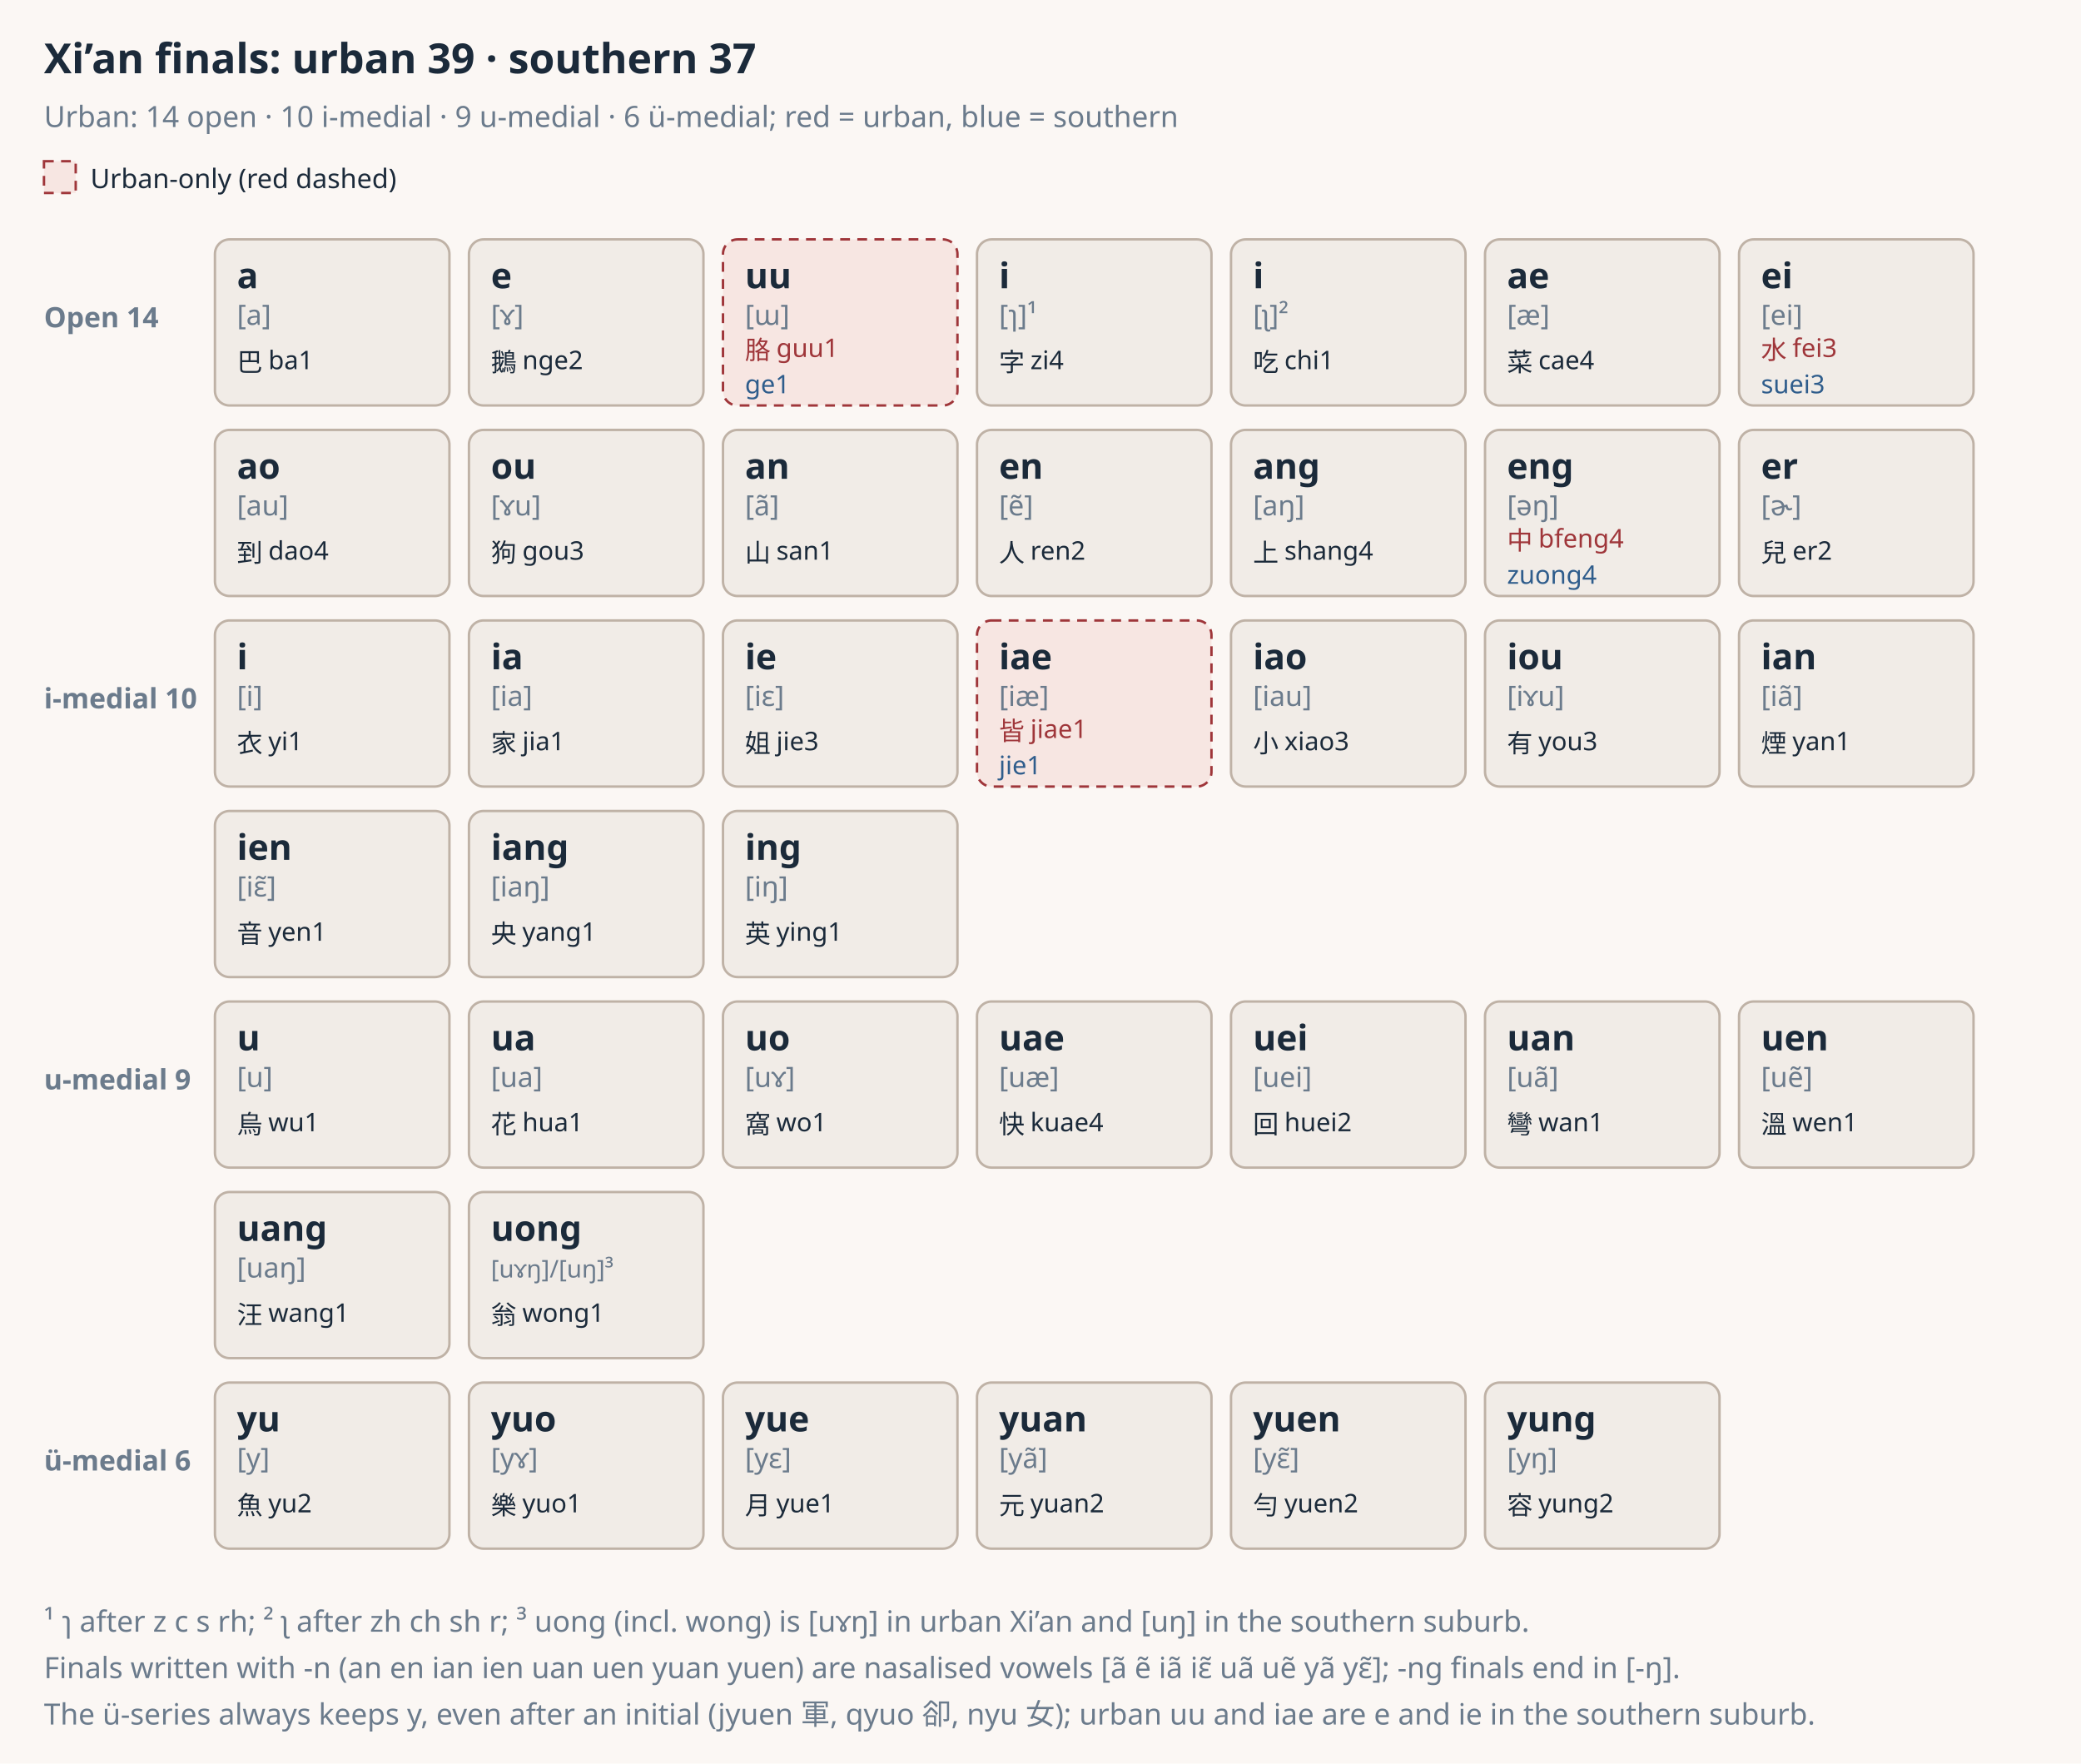
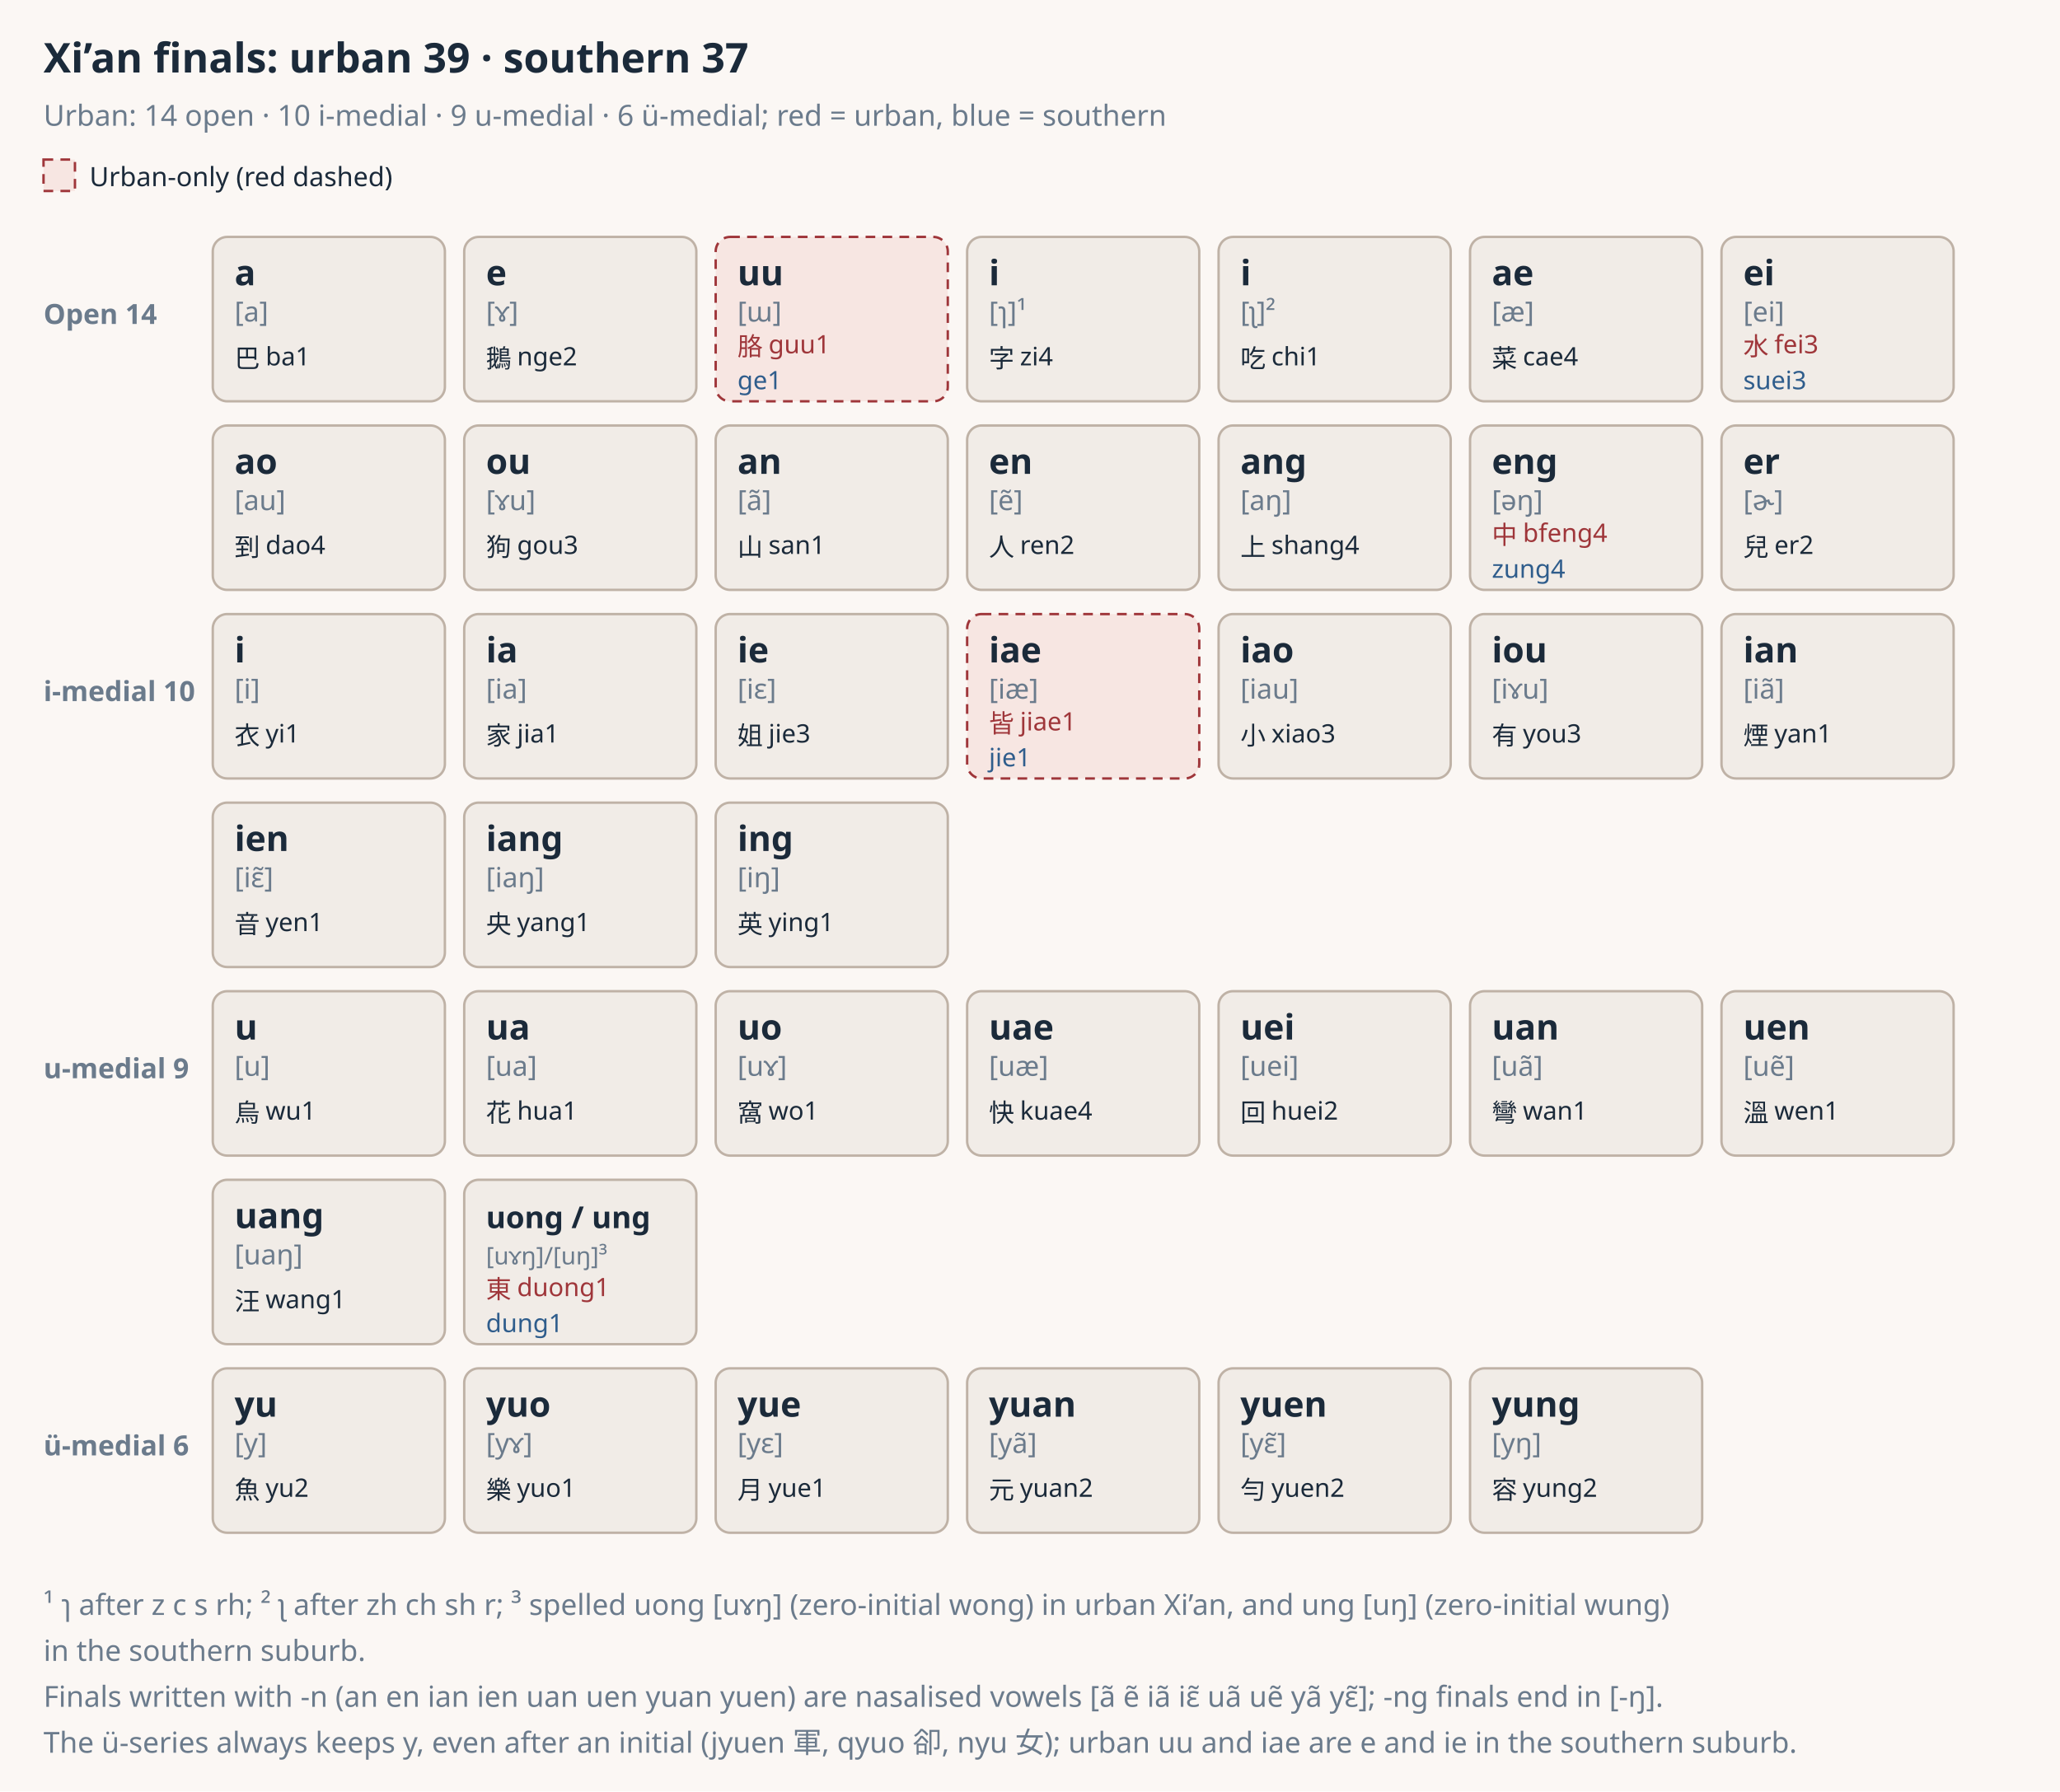
- <svg xmlns="http://www.w3.org/2000/svg" width="852" height="722" viewBox="0 0 852 722" font-family="'Noto Sans','Helvetica Neue',Arial,'Noto Sans SC',sans-serif">
-   <rect width="852" height="722" fill="#FBF7F4" />
+ <svg xmlns="http://www.w3.org/2000/svg" width="852" height="741" viewBox="0 0 852 741" font-family="'Noto Sans','Helvetica Neue',Arial,'Noto Sans SC',sans-serif">
+   <rect width="852" height="741" fill="#FBF7F4" />
  <text x="18" y="30" font-size="17" fill="#1b2a3a" font-weight="bold" text-anchor="start">Xi’an finals: urban 39 · southern 37</text>
  <text x="18" y="52" font-size="12" fill="#6b7b8c" font-weight="normal" text-anchor="start">Urban: 14 open · 10 i-medial · 9 u-medial · 6 ü-medial; red = urban, blue = southern</text>
  <rect x="18" y="66" width="13" height="13" fill="#f7e6e2" stroke="#9f363a" stroke-dasharray="4 3" />
  <text x="37" y="77" font-size="11" fill="#1b2a3a" font-weight="normal" text-anchor="start">Urban-only (red dashed)</text>
  <text x="18" y="134" font-size="11.5" fill="#6b7b8c" font-weight="bold" text-anchor="start">Open 14</text>
  <rect x="88" y="98" width="96" height="68" rx="6" fill="#f1ece7" stroke="#bfb2a6" />
  <text x="97" y="118" font-size="14.5" fill="#1b2a3a" font-weight="bold" text-anchor="start">a</text>
  <text x="97" y="133" font-size="11.5" fill="#6b7b8c" font-weight="normal" text-anchor="start">[a]</text>
  <text x="97" y="152" font-size="10.5" fill="#1b2a3a" font-weight="normal" text-anchor="start">巴 ba1</text>
  <rect x="192" y="98" width="96" height="68" rx="6" fill="#f1ece7" stroke="#bfb2a6" />
  <text x="201" y="118" font-size="14.5" fill="#1b2a3a" font-weight="bold" text-anchor="start">e</text>
  <text x="201" y="133" font-size="11.5" fill="#6b7b8c" font-weight="normal" text-anchor="start">[ɤ]</text>
  <text x="201" y="152" font-size="10.5" fill="#1b2a3a" font-weight="normal" text-anchor="start">鵝 nge2</text>
  <rect x="296" y="98" width="96" height="68" rx="6" fill="#f7e6e2" stroke="#9f363a" stroke-dasharray="4 3" />
  <text x="305" y="118" font-size="14.5" fill="#1b2a3a" font-weight="bold" text-anchor="start">uu</text>
  <text x="305" y="133" font-size="11.5" fill="#6b7b8c" font-weight="normal" text-anchor="start">[ɯ]</text>
  <text x="305" y="147" font-size="10.5" fill="#9f363a" font-weight="normal" text-anchor="start">胳 guu1</text>
  <text x="305" y="161" font-size="10.5" fill="#2f5d8c" font-weight="normal" text-anchor="start">ge1</text>
  <rect x="400" y="98" width="96" height="68" rx="6" fill="#f1ece7" stroke="#bfb2a6" />
  <text x="409" y="118" font-size="14.5" fill="#1b2a3a" font-weight="bold" text-anchor="start">i</text>
  <text x="409" y="133" font-size="11.5" fill="#6b7b8c" font-weight="normal" text-anchor="start">[ɿ]¹</text>
  <text x="409" y="152" font-size="10.5" fill="#1b2a3a" font-weight="normal" text-anchor="start">字 zi4</text>
  <rect x="504" y="98" width="96" height="68" rx="6" fill="#f1ece7" stroke="#bfb2a6" />
  <text x="513" y="118" font-size="14.5" fill="#1b2a3a" font-weight="bold" text-anchor="start">i</text>
  <text x="513" y="133" font-size="11.5" fill="#6b7b8c" font-weight="normal" text-anchor="start">[ʅ]²</text>
  <text x="513" y="152" font-size="10.5" fill="#1b2a3a" font-weight="normal" text-anchor="start">吃 chi1</text>
  <rect x="608" y="98" width="96" height="68" rx="6" fill="#f1ece7" stroke="#bfb2a6" />
  <text x="617" y="118" font-size="14.5" fill="#1b2a3a" font-weight="bold" text-anchor="start">ae</text>
  <text x="617" y="133" font-size="11.5" fill="#6b7b8c" font-weight="normal" text-anchor="start">[æ]</text>
  <text x="617" y="152" font-size="10.5" fill="#1b2a3a" font-weight="normal" text-anchor="start">菜 cae4</text>
  <rect x="712" y="98" width="96" height="68" rx="6" fill="#f1ece7" stroke="#bfb2a6" />
  <text x="721" y="118" font-size="14.5" fill="#1b2a3a" font-weight="bold" text-anchor="start">ei</text>
  <text x="721" y="133" font-size="11.5" fill="#6b7b8c" font-weight="normal" text-anchor="start">[ei]</text>
  <text x="721" y="147" font-size="10.5" fill="#9f363a" font-weight="normal" text-anchor="start">水 fei3</text>
  <text x="721" y="161" font-size="10.5" fill="#2f5d8c" font-weight="normal" text-anchor="start">suei3</text>
  <rect x="88" y="176" width="96" height="68" rx="6" fill="#f1ece7" stroke="#bfb2a6" />
  <text x="97" y="196" font-size="14.5" fill="#1b2a3a" font-weight="bold" text-anchor="start">ao</text>
  <text x="97" y="211" font-size="11.5" fill="#6b7b8c" font-weight="normal" text-anchor="start">[au]</text>
  <text x="97" y="230" font-size="10.5" fill="#1b2a3a" font-weight="normal" text-anchor="start">到 dao4</text>
  <rect x="192" y="176" width="96" height="68" rx="6" fill="#f1ece7" stroke="#bfb2a6" />
  <text x="201" y="196" font-size="14.5" fill="#1b2a3a" font-weight="bold" text-anchor="start">ou</text>
  <text x="201" y="211" font-size="11.5" fill="#6b7b8c" font-weight="normal" text-anchor="start">[ɤu]</text>
  <text x="201" y="230" font-size="10.5" fill="#1b2a3a" font-weight="normal" text-anchor="start">狗 gou3</text>
  <rect x="296" y="176" width="96" height="68" rx="6" fill="#f1ece7" stroke="#bfb2a6" />
  <text x="305" y="196" font-size="14.5" fill="#1b2a3a" font-weight="bold" text-anchor="start">an</text>
  <text x="305" y="211" font-size="11.5" fill="#6b7b8c" font-weight="normal" text-anchor="start">[ã]</text>
  <text x="305" y="230" font-size="10.5" fill="#1b2a3a" font-weight="normal" text-anchor="start">山 san1</text>
  <rect x="400" y="176" width="96" height="68" rx="6" fill="#f1ece7" stroke="#bfb2a6" />
  <text x="409" y="196" font-size="14.5" fill="#1b2a3a" font-weight="bold" text-anchor="start">en</text>
  <text x="409" y="211" font-size="11.5" fill="#6b7b8c" font-weight="normal" text-anchor="start">[ẽ]</text>
  <text x="409" y="230" font-size="10.5" fill="#1b2a3a" font-weight="normal" text-anchor="start">人 ren2</text>
  <rect x="504" y="176" width="96" height="68" rx="6" fill="#f1ece7" stroke="#bfb2a6" />
  <text x="513" y="196" font-size="14.5" fill="#1b2a3a" font-weight="bold" text-anchor="start">ang</text>
  <text x="513" y="211" font-size="11.5" fill="#6b7b8c" font-weight="normal" text-anchor="start">[aŋ]</text>
  <text x="513" y="230" font-size="10.5" fill="#1b2a3a" font-weight="normal" text-anchor="start">上 shang4</text>
  <rect x="608" y="176" width="96" height="68" rx="6" fill="#f1ece7" stroke="#bfb2a6" />
  <text x="617" y="196" font-size="14.5" fill="#1b2a3a" font-weight="bold" text-anchor="start">eng</text>
  <text x="617" y="211" font-size="11.5" fill="#6b7b8c" font-weight="normal" text-anchor="start">[əŋ]</text>
  <text x="617" y="225" font-size="10.5" fill="#9f363a" font-weight="normal" text-anchor="start">中 bfeng4</text>
-   <text x="617" y="239" font-size="10.5" fill="#2f5d8c" font-weight="normal" text-anchor="start">zuong4</text>
+   <text x="617" y="239" font-size="10.5" fill="#2f5d8c" font-weight="normal" text-anchor="start">zung4</text>
  <rect x="712" y="176" width="96" height="68" rx="6" fill="#f1ece7" stroke="#bfb2a6" />
  <text x="721" y="196" font-size="14.5" fill="#1b2a3a" font-weight="bold" text-anchor="start">er</text>
  <text x="721" y="211" font-size="11.5" fill="#6b7b8c" font-weight="normal" text-anchor="start">[ɚ]</text>
  <text x="721" y="230" font-size="10.5" fill="#1b2a3a" font-weight="normal" text-anchor="start">兒 er2</text>
  <text x="18" y="290" font-size="11.5" fill="#6b7b8c" font-weight="bold" text-anchor="start">i-medial 10</text>
  <rect x="88" y="254" width="96" height="68" rx="6" fill="#f1ece7" stroke="#bfb2a6" />
  <text x="97" y="274" font-size="14.5" fill="#1b2a3a" font-weight="bold" text-anchor="start">i</text>
  <text x="97" y="289" font-size="11.5" fill="#6b7b8c" font-weight="normal" text-anchor="start">[i]</text>
  <text x="97" y="308" font-size="10.5" fill="#1b2a3a" font-weight="normal" text-anchor="start">衣 yi1</text>
  <rect x="192" y="254" width="96" height="68" rx="6" fill="#f1ece7" stroke="#bfb2a6" />
  <text x="201" y="274" font-size="14.5" fill="#1b2a3a" font-weight="bold" text-anchor="start">ia</text>
  <text x="201" y="289" font-size="11.5" fill="#6b7b8c" font-weight="normal" text-anchor="start">[ia]</text>
  <text x="201" y="308" font-size="10.5" fill="#1b2a3a" font-weight="normal" text-anchor="start">家 jia1</text>
  <rect x="296" y="254" width="96" height="68" rx="6" fill="#f1ece7" stroke="#bfb2a6" />
  <text x="305" y="274" font-size="14.5" fill="#1b2a3a" font-weight="bold" text-anchor="start">ie</text>
  <text x="305" y="289" font-size="11.5" fill="#6b7b8c" font-weight="normal" text-anchor="start">[iɛ]</text>
  <text x="305" y="308" font-size="10.5" fill="#1b2a3a" font-weight="normal" text-anchor="start">姐 jie3</text>
  <rect x="400" y="254" width="96" height="68" rx="6" fill="#f7e6e2" stroke="#9f363a" stroke-dasharray="4 3" />
  <text x="409" y="274" font-size="14.5" fill="#1b2a3a" font-weight="bold" text-anchor="start">iae</text>
  <text x="409" y="289" font-size="11.5" fill="#6b7b8c" font-weight="normal" text-anchor="start">[iæ]</text>
  <text x="409" y="303" font-size="10.5" fill="#9f363a" font-weight="normal" text-anchor="start">皆 jiae1</text>
  <text x="409" y="317" font-size="10.5" fill="#2f5d8c" font-weight="normal" text-anchor="start">jie1</text>
  <rect x="504" y="254" width="96" height="68" rx="6" fill="#f1ece7" stroke="#bfb2a6" />
  <text x="513" y="274" font-size="14.5" fill="#1b2a3a" font-weight="bold" text-anchor="start">iao</text>
  <text x="513" y="289" font-size="11.5" fill="#6b7b8c" font-weight="normal" text-anchor="start">[iau]</text>
  <text x="513" y="308" font-size="10.5" fill="#1b2a3a" font-weight="normal" text-anchor="start">小 xiao3</text>
  <rect x="608" y="254" width="96" height="68" rx="6" fill="#f1ece7" stroke="#bfb2a6" />
  <text x="617" y="274" font-size="14.5" fill="#1b2a3a" font-weight="bold" text-anchor="start">iou</text>
  <text x="617" y="289" font-size="11.5" fill="#6b7b8c" font-weight="normal" text-anchor="start">[iɤu]</text>
  <text x="617" y="308" font-size="10.5" fill="#1b2a3a" font-weight="normal" text-anchor="start">有 you3</text>
  <rect x="712" y="254" width="96" height="68" rx="6" fill="#f1ece7" stroke="#bfb2a6" />
  <text x="721" y="274" font-size="14.5" fill="#1b2a3a" font-weight="bold" text-anchor="start">ian</text>
  <text x="721" y="289" font-size="11.5" fill="#6b7b8c" font-weight="normal" text-anchor="start">[iã]</text>
  <text x="721" y="308" font-size="10.5" fill="#1b2a3a" font-weight="normal" text-anchor="start">煙 yan1</text>
  <rect x="88" y="332" width="96" height="68" rx="6" fill="#f1ece7" stroke="#bfb2a6" />
  <text x="97" y="352" font-size="14.5" fill="#1b2a3a" font-weight="bold" text-anchor="start">ien</text>
  <text x="97" y="367" font-size="11.5" fill="#6b7b8c" font-weight="normal" text-anchor="start">[iɛ̃]</text>
  <text x="97" y="386" font-size="10.5" fill="#1b2a3a" font-weight="normal" text-anchor="start">音 yen1</text>
  <rect x="192" y="332" width="96" height="68" rx="6" fill="#f1ece7" stroke="#bfb2a6" />
  <text x="201" y="352" font-size="14.5" fill="#1b2a3a" font-weight="bold" text-anchor="start">iang</text>
  <text x="201" y="367" font-size="11.5" fill="#6b7b8c" font-weight="normal" text-anchor="start">[iaŋ]</text>
  <text x="201" y="386" font-size="10.5" fill="#1b2a3a" font-weight="normal" text-anchor="start">央 yang1</text>
  <rect x="296" y="332" width="96" height="68" rx="6" fill="#f1ece7" stroke="#bfb2a6" />
  <text x="305" y="352" font-size="14.5" fill="#1b2a3a" font-weight="bold" text-anchor="start">ing</text>
  <text x="305" y="367" font-size="11.5" fill="#6b7b8c" font-weight="normal" text-anchor="start">[iŋ]</text>
  <text x="305" y="386" font-size="10.5" fill="#1b2a3a" font-weight="normal" text-anchor="start">英 ying1</text>
  <text x="18" y="446" font-size="11.5" fill="#6b7b8c" font-weight="bold" text-anchor="start">u-medial 9</text>
  <rect x="88" y="410" width="96" height="68" rx="6" fill="#f1ece7" stroke="#bfb2a6" />
  <text x="97" y="430" font-size="14.5" fill="#1b2a3a" font-weight="bold" text-anchor="start">u</text>
  <text x="97" y="445" font-size="11.5" fill="#6b7b8c" font-weight="normal" text-anchor="start">[u]</text>
  <text x="97" y="464" font-size="10.5" fill="#1b2a3a" font-weight="normal" text-anchor="start">烏 wu1</text>
  <rect x="192" y="410" width="96" height="68" rx="6" fill="#f1ece7" stroke="#bfb2a6" />
  <text x="201" y="430" font-size="14.5" fill="#1b2a3a" font-weight="bold" text-anchor="start">ua</text>
  <text x="201" y="445" font-size="11.5" fill="#6b7b8c" font-weight="normal" text-anchor="start">[ua]</text>
  <text x="201" y="464" font-size="10.5" fill="#1b2a3a" font-weight="normal" text-anchor="start">花 hua1</text>
  <rect x="296" y="410" width="96" height="68" rx="6" fill="#f1ece7" stroke="#bfb2a6" />
  <text x="305" y="430" font-size="14.5" fill="#1b2a3a" font-weight="bold" text-anchor="start">uo</text>
  <text x="305" y="445" font-size="11.5" fill="#6b7b8c" font-weight="normal" text-anchor="start">[uɤ]</text>
  <text x="305" y="464" font-size="10.5" fill="#1b2a3a" font-weight="normal" text-anchor="start">窩 wo1</text>
  <rect x="400" y="410" width="96" height="68" rx="6" fill="#f1ece7" stroke="#bfb2a6" />
  <text x="409" y="430" font-size="14.5" fill="#1b2a3a" font-weight="bold" text-anchor="start">uae</text>
  <text x="409" y="445" font-size="11.5" fill="#6b7b8c" font-weight="normal" text-anchor="start">[uæ]</text>
  <text x="409" y="464" font-size="10.5" fill="#1b2a3a" font-weight="normal" text-anchor="start">快 kuae4</text>
  <rect x="504" y="410" width="96" height="68" rx="6" fill="#f1ece7" stroke="#bfb2a6" />
  <text x="513" y="430" font-size="14.5" fill="#1b2a3a" font-weight="bold" text-anchor="start">uei</text>
  <text x="513" y="445" font-size="11.5" fill="#6b7b8c" font-weight="normal" text-anchor="start">[uei]</text>
  <text x="513" y="464" font-size="10.5" fill="#1b2a3a" font-weight="normal" text-anchor="start">回 huei2</text>
  <rect x="608" y="410" width="96" height="68" rx="6" fill="#f1ece7" stroke="#bfb2a6" />
  <text x="617" y="430" font-size="14.5" fill="#1b2a3a" font-weight="bold" text-anchor="start">uan</text>
  <text x="617" y="445" font-size="11.5" fill="#6b7b8c" font-weight="normal" text-anchor="start">[uã]</text>
  <text x="617" y="464" font-size="10.5" fill="#1b2a3a" font-weight="normal" text-anchor="start">彎 wan1</text>
  <rect x="712" y="410" width="96" height="68" rx="6" fill="#f1ece7" stroke="#bfb2a6" />
  <text x="721" y="430" font-size="14.5" fill="#1b2a3a" font-weight="bold" text-anchor="start">uen</text>
  <text x="721" y="445" font-size="11.5" fill="#6b7b8c" font-weight="normal" text-anchor="start">[uẽ]</text>
  <text x="721" y="464" font-size="10.5" fill="#1b2a3a" font-weight="normal" text-anchor="start">溫 wen1</text>
  <rect x="88" y="488" width="96" height="68" rx="6" fill="#f1ece7" stroke="#bfb2a6" />
  <text x="97" y="508" font-size="14.5" fill="#1b2a3a" font-weight="bold" text-anchor="start">uang</text>
  <text x="97" y="523" font-size="11.5" fill="#6b7b8c" font-weight="normal" text-anchor="start">[uaŋ]</text>
  <text x="97" y="542" font-size="10.5" fill="#1b2a3a" font-weight="normal" text-anchor="start">汪 wang1</text>
  <rect x="192" y="488" width="96" height="68" rx="6" fill="#f1ece7" stroke="#bfb2a6" />
-   <text x="201" y="508" font-size="14.5" fill="#1b2a3a" font-weight="bold" text-anchor="start">uong</text>
+   <text x="201" y="508" font-size="12.5" fill="#1b2a3a" font-weight="bold" text-anchor="start">uong / ung</text>
  <text x="201" y="523" font-size="10" fill="#6b7b8c" font-weight="normal" text-anchor="start">[uɤŋ]/[uŋ]³</text>
-   <text x="201" y="542" font-size="10.5" fill="#1b2a3a" font-weight="normal" text-anchor="start">翁 wong1</text>
+   <text x="201" y="537" font-size="10.5" fill="#9f363a" font-weight="normal" text-anchor="start">東 duong1</text>
+   <text x="201" y="551" font-size="10.5" fill="#2f5d8c" font-weight="normal" text-anchor="start">dung1</text>
  <text x="18" y="602" font-size="11.5" fill="#6b7b8c" font-weight="bold" text-anchor="start">ü-medial 6</text>
  <rect x="88" y="566" width="96" height="68" rx="6" fill="#f1ece7" stroke="#bfb2a6" />
  <text x="97" y="586" font-size="14.5" fill="#1b2a3a" font-weight="bold" text-anchor="start">yu</text>
  <text x="97" y="601" font-size="11.5" fill="#6b7b8c" font-weight="normal" text-anchor="start">[y]</text>
  <text x="97" y="620" font-size="10.5" fill="#1b2a3a" font-weight="normal" text-anchor="start">魚 yu2</text>
  <rect x="192" y="566" width="96" height="68" rx="6" fill="#f1ece7" stroke="#bfb2a6" />
  <text x="201" y="586" font-size="14.5" fill="#1b2a3a" font-weight="bold" text-anchor="start">yuo</text>
  <text x="201" y="601" font-size="11.5" fill="#6b7b8c" font-weight="normal" text-anchor="start">[yɤ]</text>
  <text x="201" y="620" font-size="10.5" fill="#1b2a3a" font-weight="normal" text-anchor="start">樂 yuo1</text>
  <rect x="296" y="566" width="96" height="68" rx="6" fill="#f1ece7" stroke="#bfb2a6" />
  <text x="305" y="586" font-size="14.5" fill="#1b2a3a" font-weight="bold" text-anchor="start">yue</text>
  <text x="305" y="601" font-size="11.5" fill="#6b7b8c" font-weight="normal" text-anchor="start">[yɛ]</text>
  <text x="305" y="620" font-size="10.5" fill="#1b2a3a" font-weight="normal" text-anchor="start">月 yue1</text>
  <rect x="400" y="566" width="96" height="68" rx="6" fill="#f1ece7" stroke="#bfb2a6" />
  <text x="409" y="586" font-size="14.5" fill="#1b2a3a" font-weight="bold" text-anchor="start">yuan</text>
  <text x="409" y="601" font-size="11.5" fill="#6b7b8c" font-weight="normal" text-anchor="start">[yã]</text>
  <text x="409" y="620" font-size="10.5" fill="#1b2a3a" font-weight="normal" text-anchor="start">元 yuan2</text>
  <rect x="504" y="566" width="96" height="68" rx="6" fill="#f1ece7" stroke="#bfb2a6" />
  <text x="513" y="586" font-size="14.5" fill="#1b2a3a" font-weight="bold" text-anchor="start">yuen</text>
  <text x="513" y="601" font-size="11.5" fill="#6b7b8c" font-weight="normal" text-anchor="start">[yɛ̃]</text>
  <text x="513" y="620" font-size="10.5" fill="#1b2a3a" font-weight="normal" text-anchor="start">勻 yuen2</text>
  <rect x="608" y="566" width="96" height="68" rx="6" fill="#f1ece7" stroke="#bfb2a6" />
  <text x="617" y="586" font-size="14.5" fill="#1b2a3a" font-weight="bold" text-anchor="start">yung</text>
  <text x="617" y="601" font-size="11.5" fill="#6b7b8c" font-weight="normal" text-anchor="start">[yŋ]</text>
  <text x="617" y="620" font-size="10.5" fill="#1b2a3a" font-weight="normal" text-anchor="start">容 yung2</text>
-   <text x="18" y="668" font-size="12" fill="#6b7b8c" font-weight="normal" text-anchor="start">¹ ɿ after z c s rh; ² ʅ after zh ch sh r; ³ uong (incl. wong) is [uɤŋ] in urban Xi’an and [uŋ] in the southern suburb.</text>
-   <text x="18" y="687" font-size="12" fill="#6b7b8c" font-weight="normal" text-anchor="start">Finals written with -n (an en ian ien uan uen yuan yuen) are nasalised vowels [ã ẽ iã iɛ̃ uã uẽ yã yɛ̃]; -ng finals end in [-ŋ].</text>
-   <text x="18" y="706" font-size="12" fill="#6b7b8c" font-weight="normal" text-anchor="start">The ü-series always keeps y, even after an initial (jyuen 軍, qyuo 卻, nyu 女); urban uu and iae are e and ie in the southern suburb.</text>
+   <text x="18" y="668" font-size="12" fill="#6b7b8c" font-weight="normal" text-anchor="start">¹ ɿ after z c s rh; ² ʅ after zh ch sh r; ³ spelled uong [uɤŋ] (zero-initial wong) in urban Xi’an, and ung [uŋ] (zero-initial wung)</text>
+   <text x="18" y="687" font-size="12" fill="#6b7b8c" font-weight="normal" text-anchor="start">in the southern suburb.</text>
+   <text x="18" y="706" font-size="12" fill="#6b7b8c" font-weight="normal" text-anchor="start">Finals written with -n (an en ian ien uan uen yuan yuen) are nasalised vowels [ã ẽ iã iɛ̃ uã uẽ yã yɛ̃]; -ng finals end in [-ŋ].</text>
+   <text x="18" y="725" font-size="12" fill="#6b7b8c" font-weight="normal" text-anchor="start">The ü-series always keeps y, even after an initial (jyuen 軍, qyuo 卻, nyu 女); urban uu and iae are e and ie in the southern suburb.</text>
</svg>
